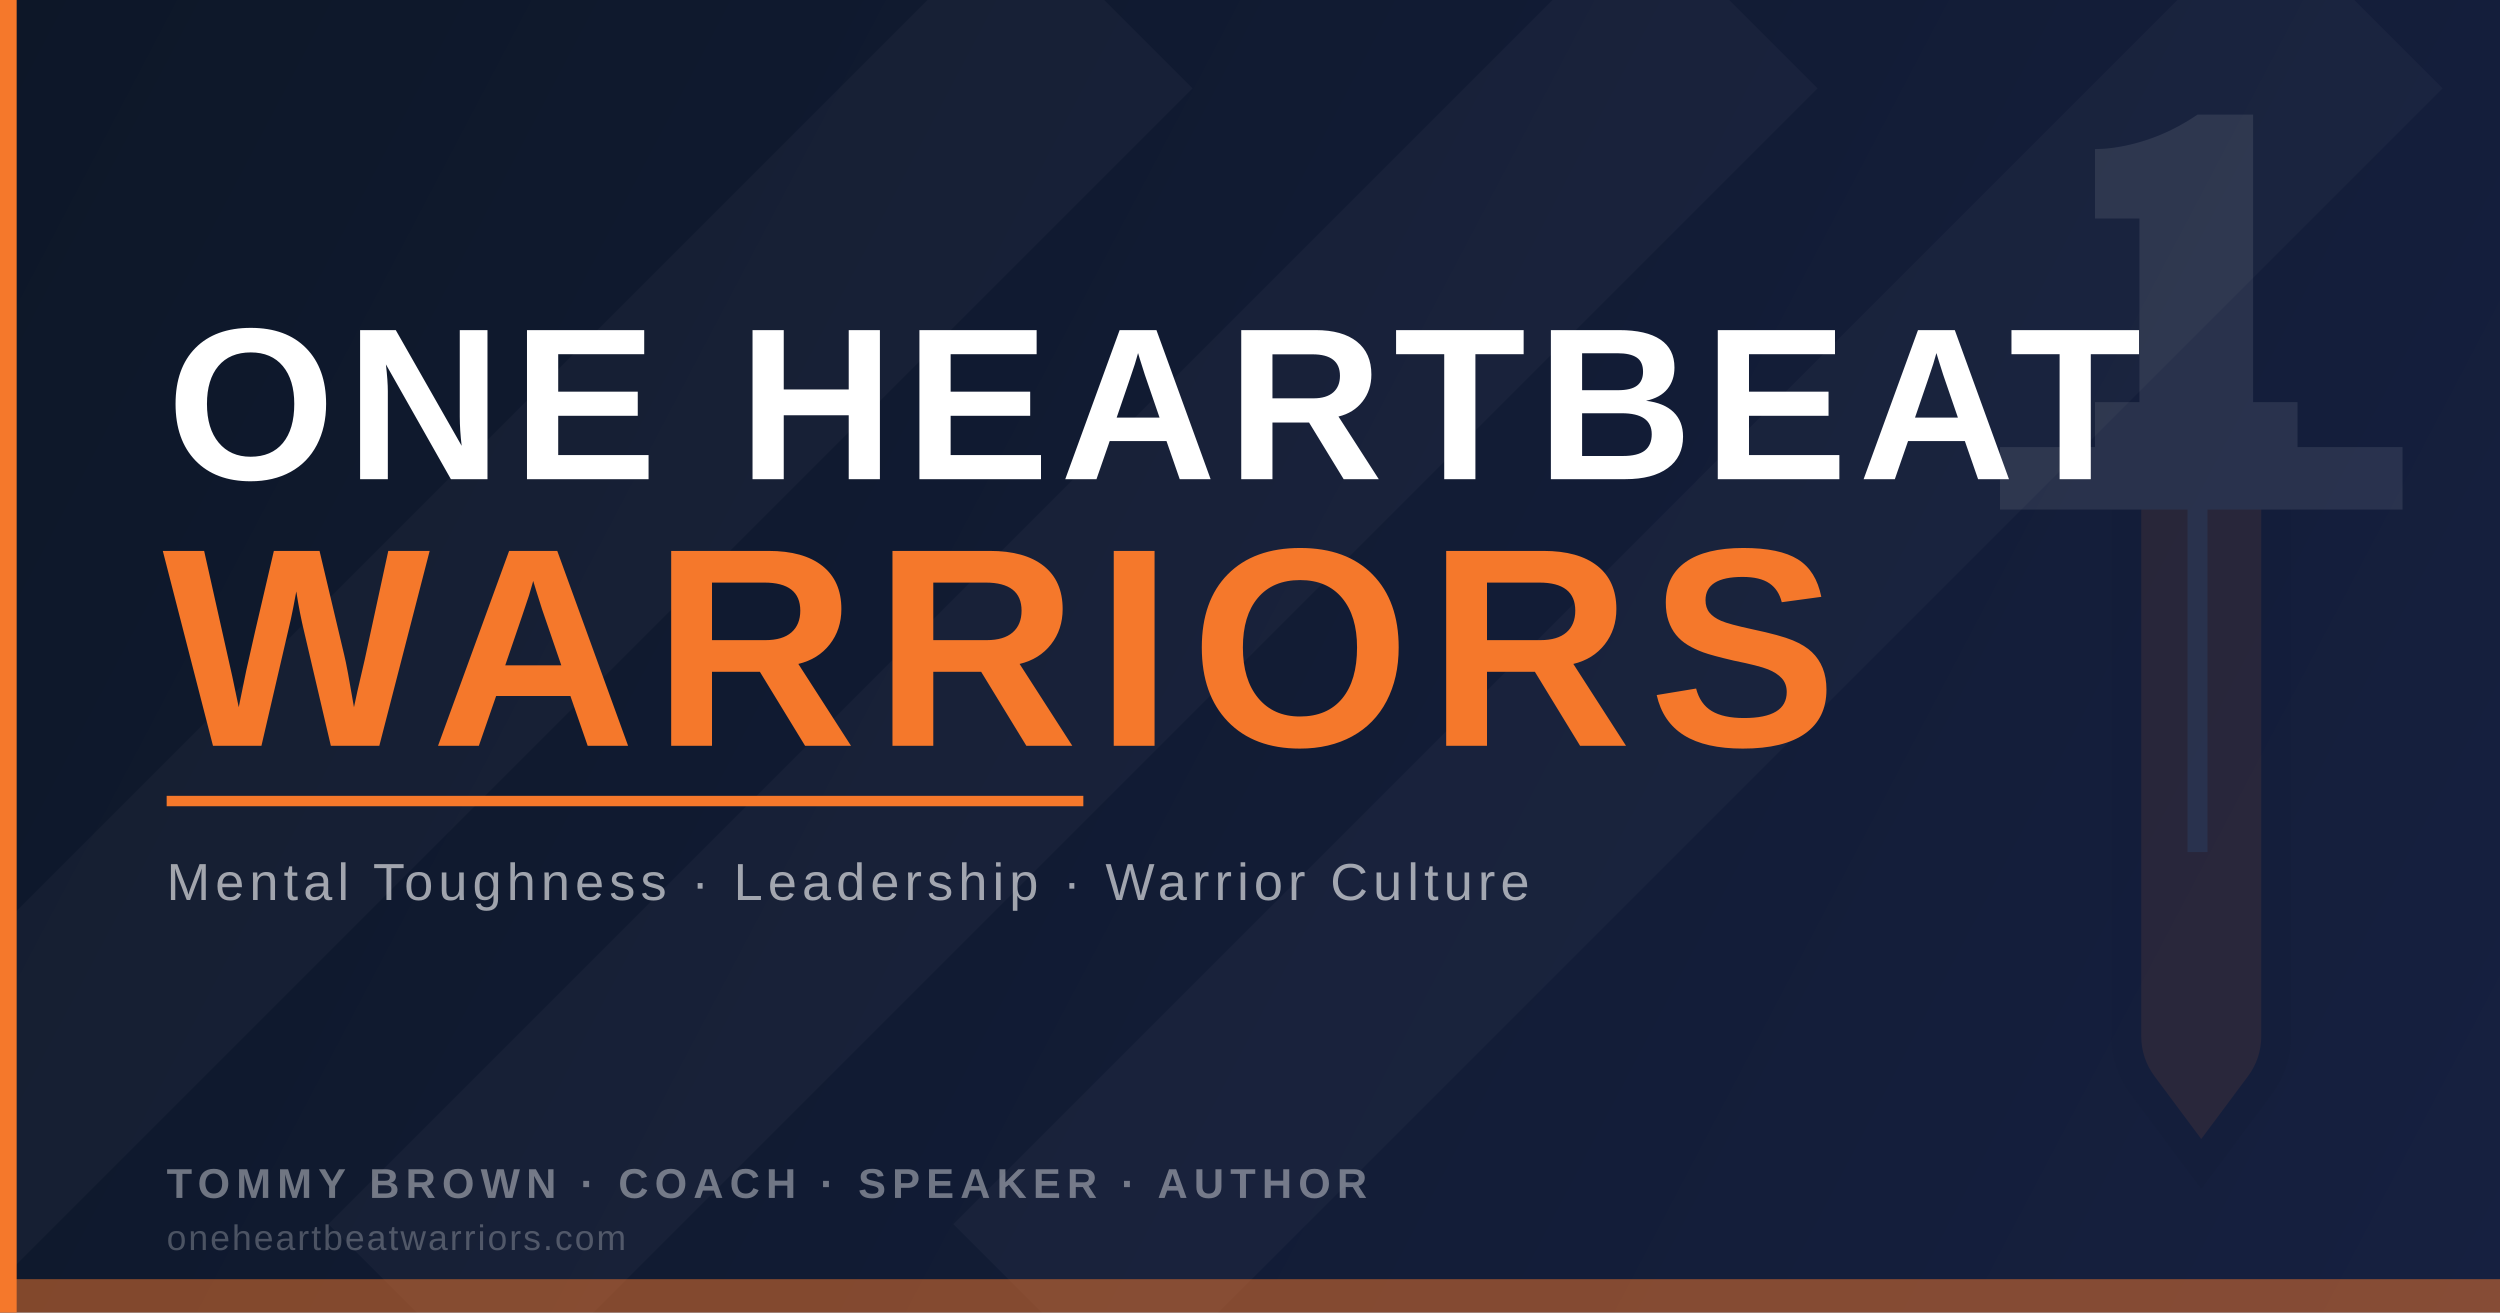
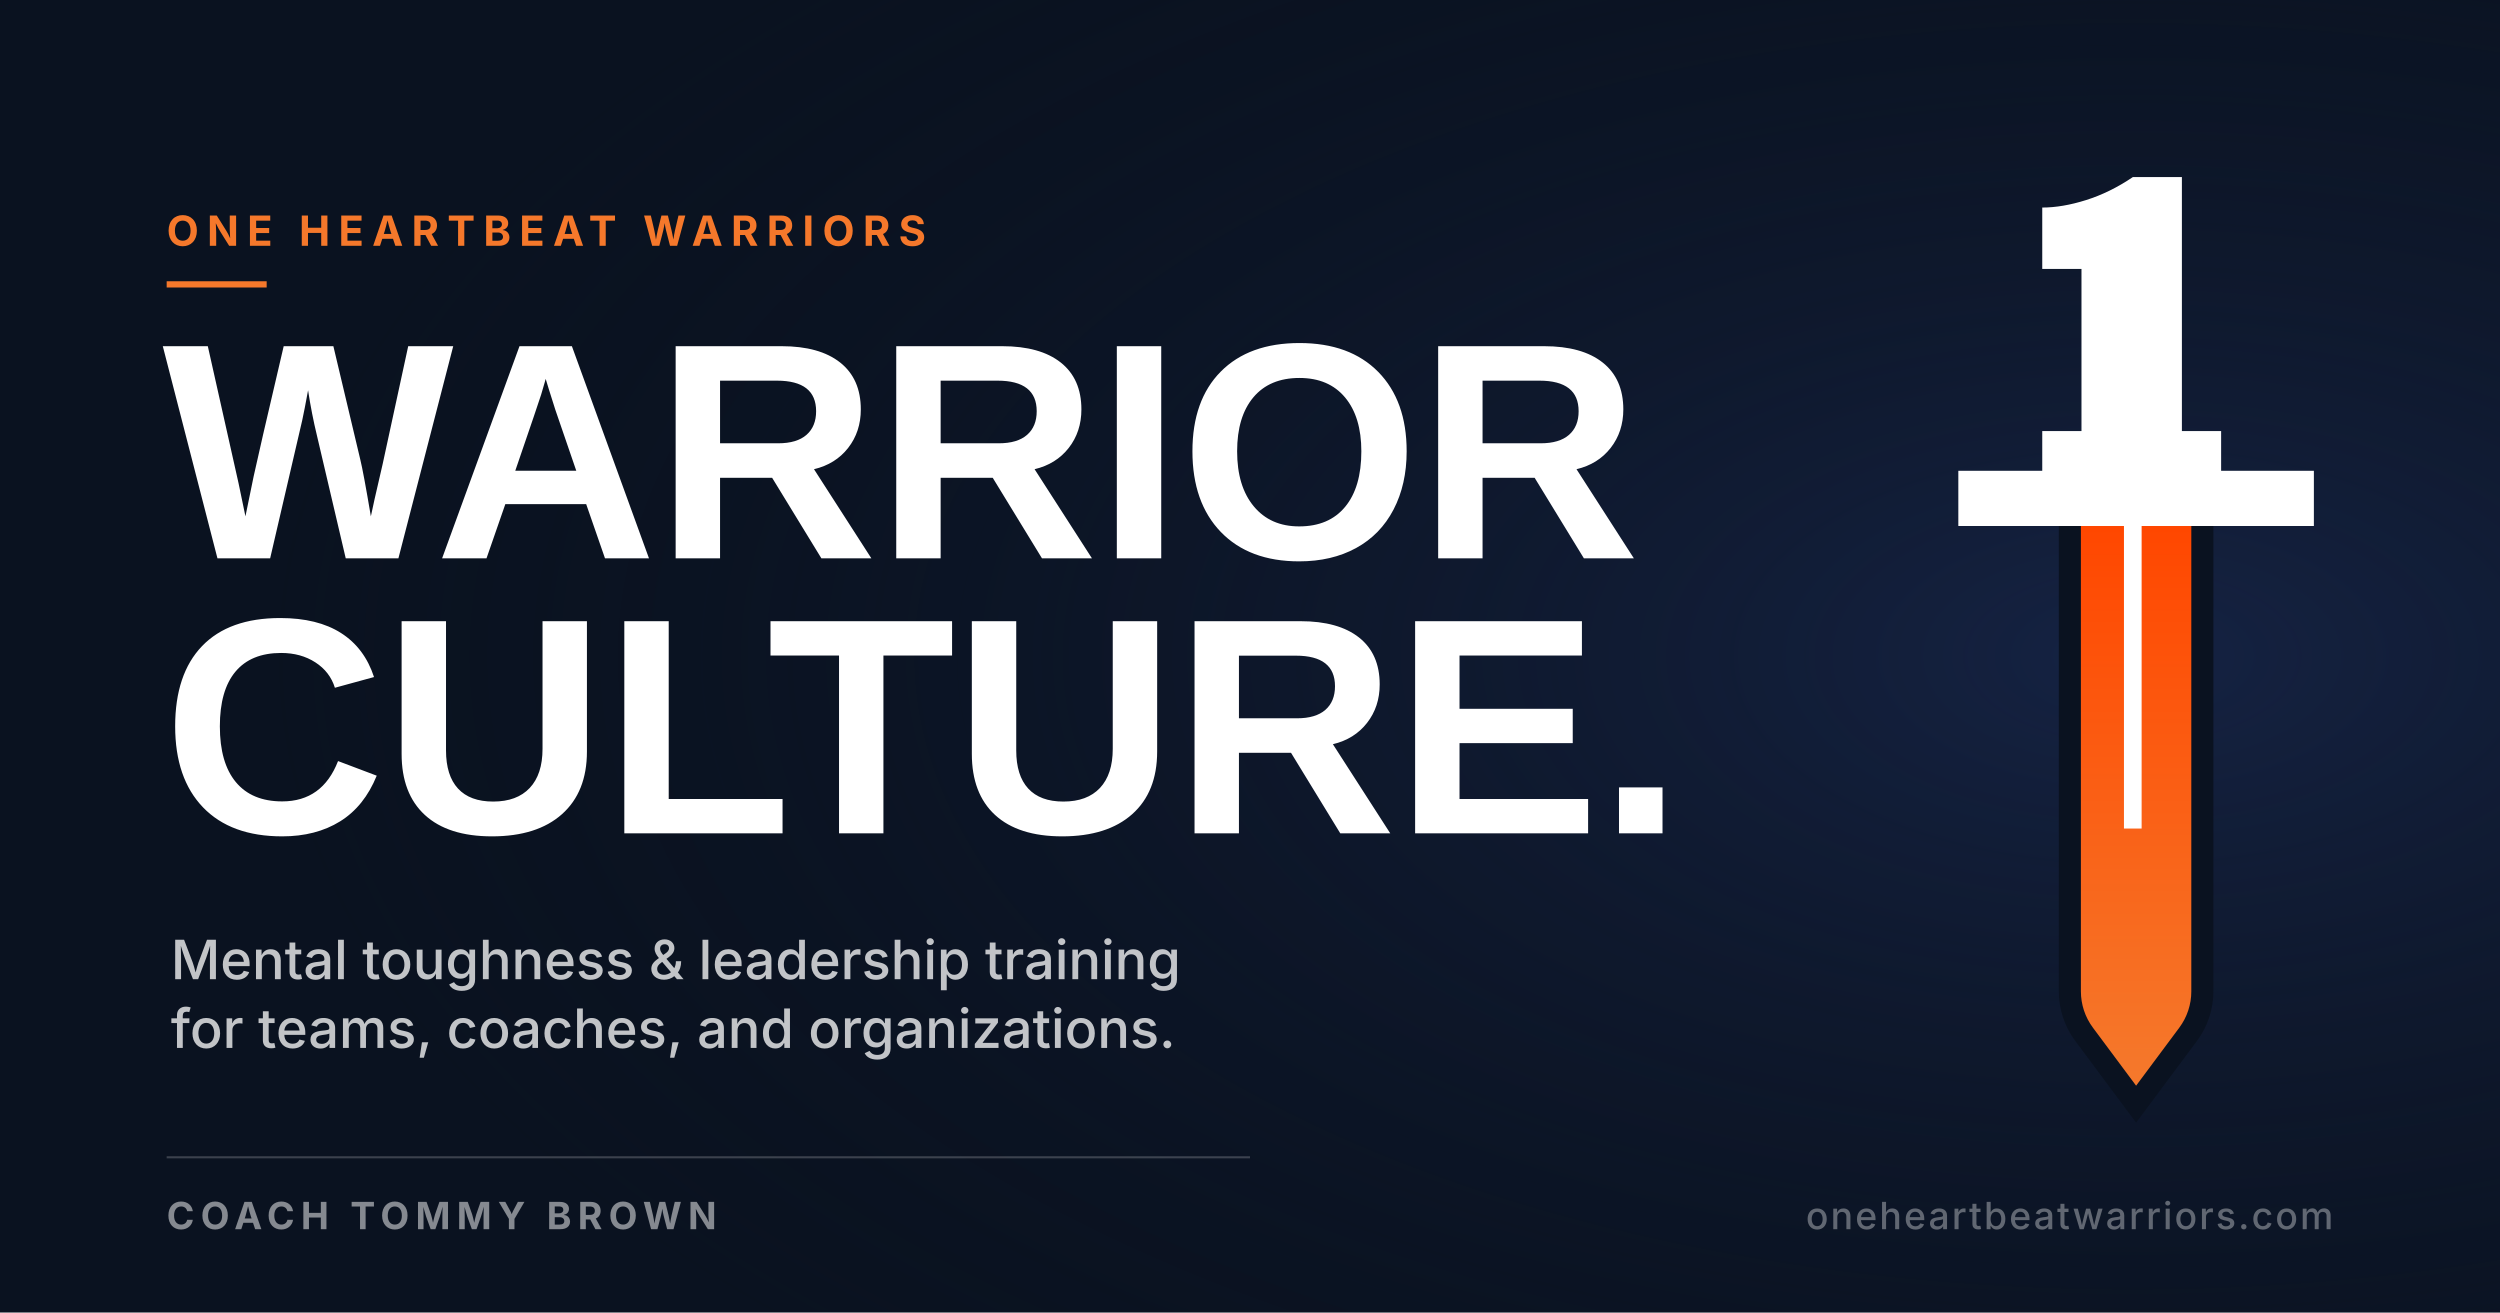
- <svg xmlns="http://www.w3.org/2000/svg" width="1200" height="630" viewBox="0 0 1200 630" fill="none">
+ <svg xmlns="http://www.w3.org/2000/svg" width="1200" height="630" viewBox="0 0 1200 630">
  <defs>
+     <radialGradient id="bgGlow" cx="85%" cy="50%" r="75%">
+       <stop offset="0%" stop-color="#1a2a52" stop-opacity="0.7" />
+       <stop offset="100%" stop-color="#0a1220" stop-opacity="0" />
+     </radialGradient>
    <linearGradient id="swordGrad" x1="80.5" y1="407.256" x2="80.5" y2="158.256" gradientUnits="userSpaceOnUse">
      <stop stop-color="#F5782B" />
      <stop offset="1" stop-color="#FF4700" />
    </linearGradient>
-     <linearGradient id="bgGrad" x1="0" y1="0" x2="1200" y2="630" gradientUnits="userSpaceOnUse">
-       <stop stop-color="#0D1728" />
-       <stop offset="1" stop-color="#162040" />
-     </linearGradient>
  </defs>
-   <rect width="1200" height="630" fill="url(#bgGrad)" />
-   <line x1="-100" y1="630" x2="530" y2="0" stroke="white" stroke-opacity="0.03" stroke-width="120" />
-   <line x1="200" y1="630" x2="830" y2="0" stroke="white" stroke-opacity="0.03" stroke-width="120" />
-   <line x1="500" y1="630" x2="1130" y2="0" stroke="white" stroke-opacity="0.03" stroke-width="120" />
-   <g opacity="0.09" transform="translate(960, 55) scale(1.2)">
-     <path d="M38 146V115.017H55.765V41.593H38V13.794C44.063 13.794 50.689 12.662 57.88 10.398C65.07 8.135 72.12 4.669 79.029 0H101.235V115.017H119V146H38Z" fill="white" />
-     <path d="M110.5 150.756V368.747C110.5 375.739 108.245 382.545 104.07 388.154L86.517 411.735L80.5 419.817L74.483 411.735L56.93 388.154C52.755 382.545 50.5 375.739 50.5 368.747V150.756H110.5Z" fill="#F5782B" stroke="#0D1728" stroke-width="12" />
-     <path d="M0 133H161V145.5V158H0V145.5V133Z" fill="white" />
-     <rect x="75" y="154" width="8" height="141" fill="white" />
+   <rect width="1200" height="630" fill="#0A1220" />
+   <rect width="1200" height="630" fill="url(#bgGlow)" />
+   <g transform="translate(940, 85) scale(1.06)">
+     <path d="M38 146V115.017H55.765V41.593H38V13.794C44.063 13.794 50.689 12.662 57.88 10.398C65.07 8.135 72.12 4.669 79.029 0H101.235V115.017H119V146H38Z" fill="#FFFFFF" />
+     <path d="M110.5 150.756V368.747C110.5 375.739 108.245 382.545 104.07 388.154L86.517 411.735L80.5 419.817L74.483 411.735L56.93 388.154C52.755 382.545 50.5 375.739 50.5 368.747V150.756H110.5Z" fill="url(#swordGrad)" stroke="#0A1220" stroke-width="10" />
+     <path d="M0 133H161V145.5V158H0V145.5V133Z" fill="#FFFFFF" />
+     <rect x="75" y="154" width="8" height="141" fill="#FFFFFF" />
  </g>
-   <rect x="0" y="0" width="8" height="630" fill="#F5782B" />
-   <rect x="0" y="614" width="1200" height="16" fill="#F5782B" opacity="0.5" />
-   <text x="80" y="230" font-family="Impact, 'Arial Narrow', 'Helvetica Neue', Arial, sans-serif" font-size="104" font-weight="900" letter-spacing="5" fill="white">ONE HEARTBEAT</text>
-   <text x="78" y="358" font-family="Impact, 'Arial Narrow', 'Helvetica Neue', Arial, sans-serif" font-size="136" font-weight="900" letter-spacing="8" fill="#F5782B">WARRIORS</text>
-   <rect x="80" y="382" width="440" height="5" fill="#F5782B" />
-   <text x="80" y="432" font-family="Arial, 'Helvetica Neue', Helvetica, sans-serif" font-size="25" font-weight="400" letter-spacing="2.5" fill="white" fill-opacity="0.6">Mental Toughness  ·  Leadership  ·  Warrior Culture</text>
-   <text x="80" y="575" font-family="Arial, 'Helvetica Neue', Helvetica, sans-serif" font-size="20" font-weight="700" letter-spacing="3" fill="white" fill-opacity="0.4">TOMMY BROWN  ·  COACH  ·  SPEAKER  ·  AUTHOR</text>
-   <text x="80" y="600" font-family="Arial, 'Helvetica Neue', Helvetica, sans-serif" font-size="17" font-weight="400" letter-spacing="1" fill="white" fill-opacity="0.25">oneheartbeatwarriors.com</text>
+   <text x="80" y="118" font-family="Inter, Helvetica, Arial, sans-serif" font-size="20" font-weight="700" letter-spacing="4" fill="#F5782B">ONE HEARTBEAT WARRIORS</text>
+   <rect x="80" y="135" width="48" height="3" fill="#F5782B" />
+   <text x="78" y="268" font-family="Barlow Condensed, Impact, Arial, sans-serif" font-size="148" font-weight="900" letter-spacing="-1" fill="#FFFFFF">WARRIOR</text>
+   <text x="78" y="400" font-family="Barlow Condensed, Impact, Arial, sans-serif" font-size="148" font-weight="900" letter-spacing="-1" fill="#FFFFFF">CULTURE.</text>
+   <text x="82" y="470" font-family="Inter, Helvetica, Arial, sans-serif" font-size="26" font-weight="500" fill="#FFFFFF" fill-opacity="0.75">Mental toughness &amp; leadership training</text>
+   <text x="82" y="503" font-family="Inter, Helvetica, Arial, sans-serif" font-size="26" font-weight="500" fill="#FFFFFF" fill-opacity="0.75">for teams, coaches, and organizations.</text>
+   <rect x="80" y="555" width="520" height="1" fill="#FFFFFF" fill-opacity="0.2" />
+   <text x="80" y="590" font-family="Inter, Helvetica, Arial, sans-serif" font-size="18" font-weight="700" letter-spacing="3" fill="#FFFFFF" fill-opacity="0.5">COACH TOMMY BROWN</text>
+   <text x="1120" y="590" text-anchor="end" font-family="Inter, Helvetica, Arial, sans-serif" font-size="18" font-weight="500" letter-spacing="1" fill="#FFFFFF" fill-opacity="0.35">oneheartbeatwarriors.com</text>
</svg>
